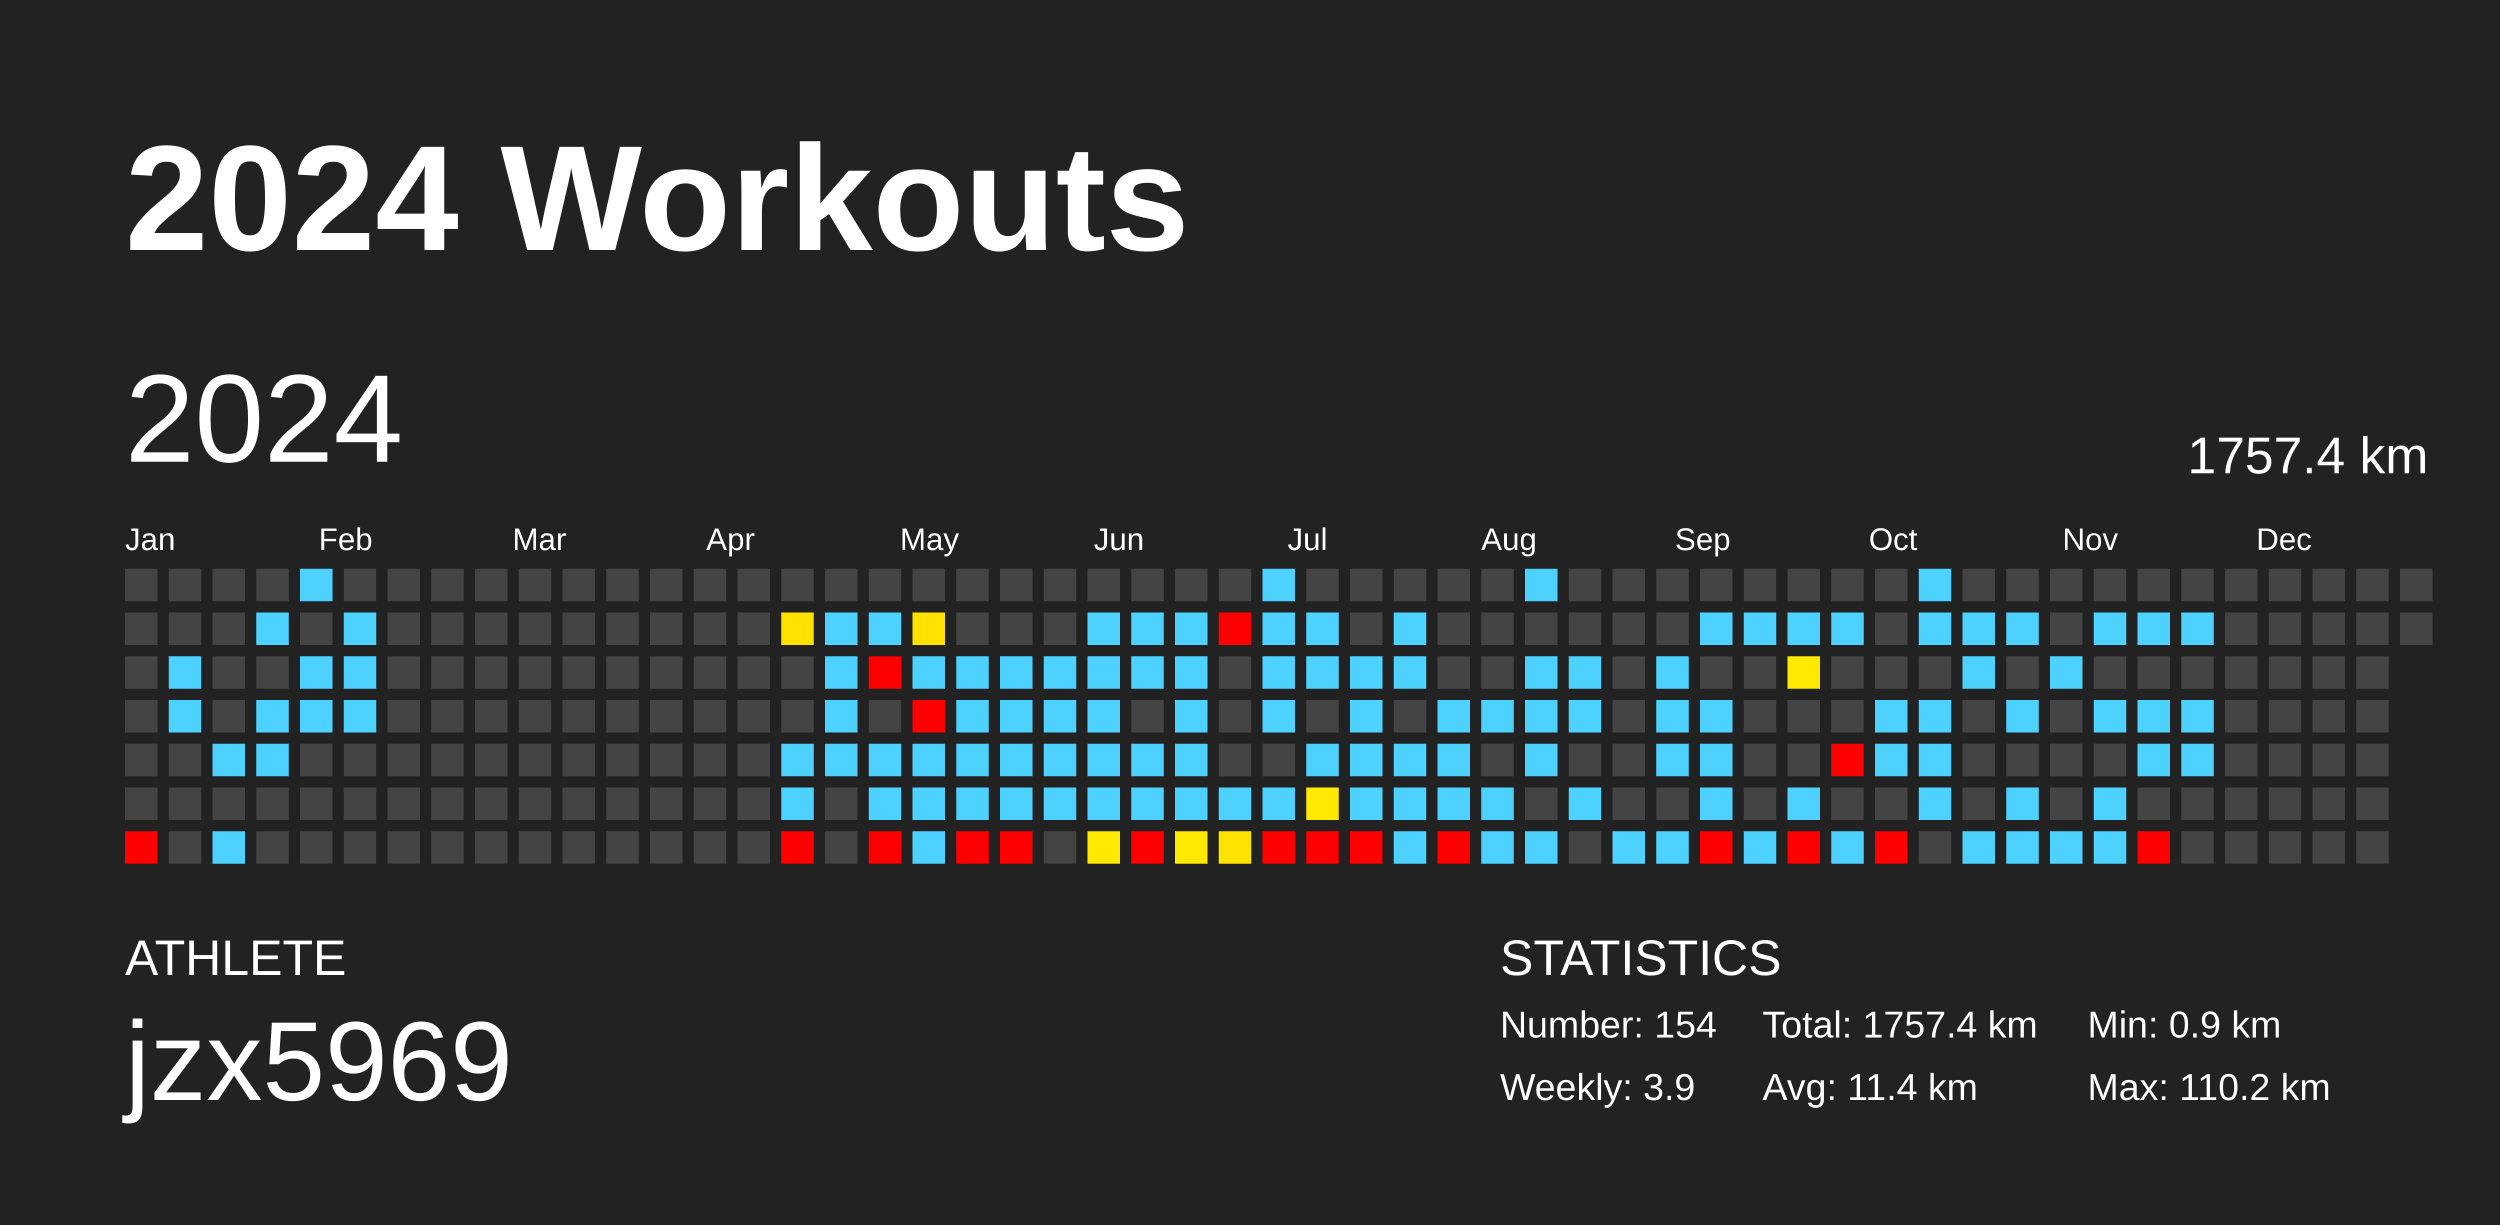
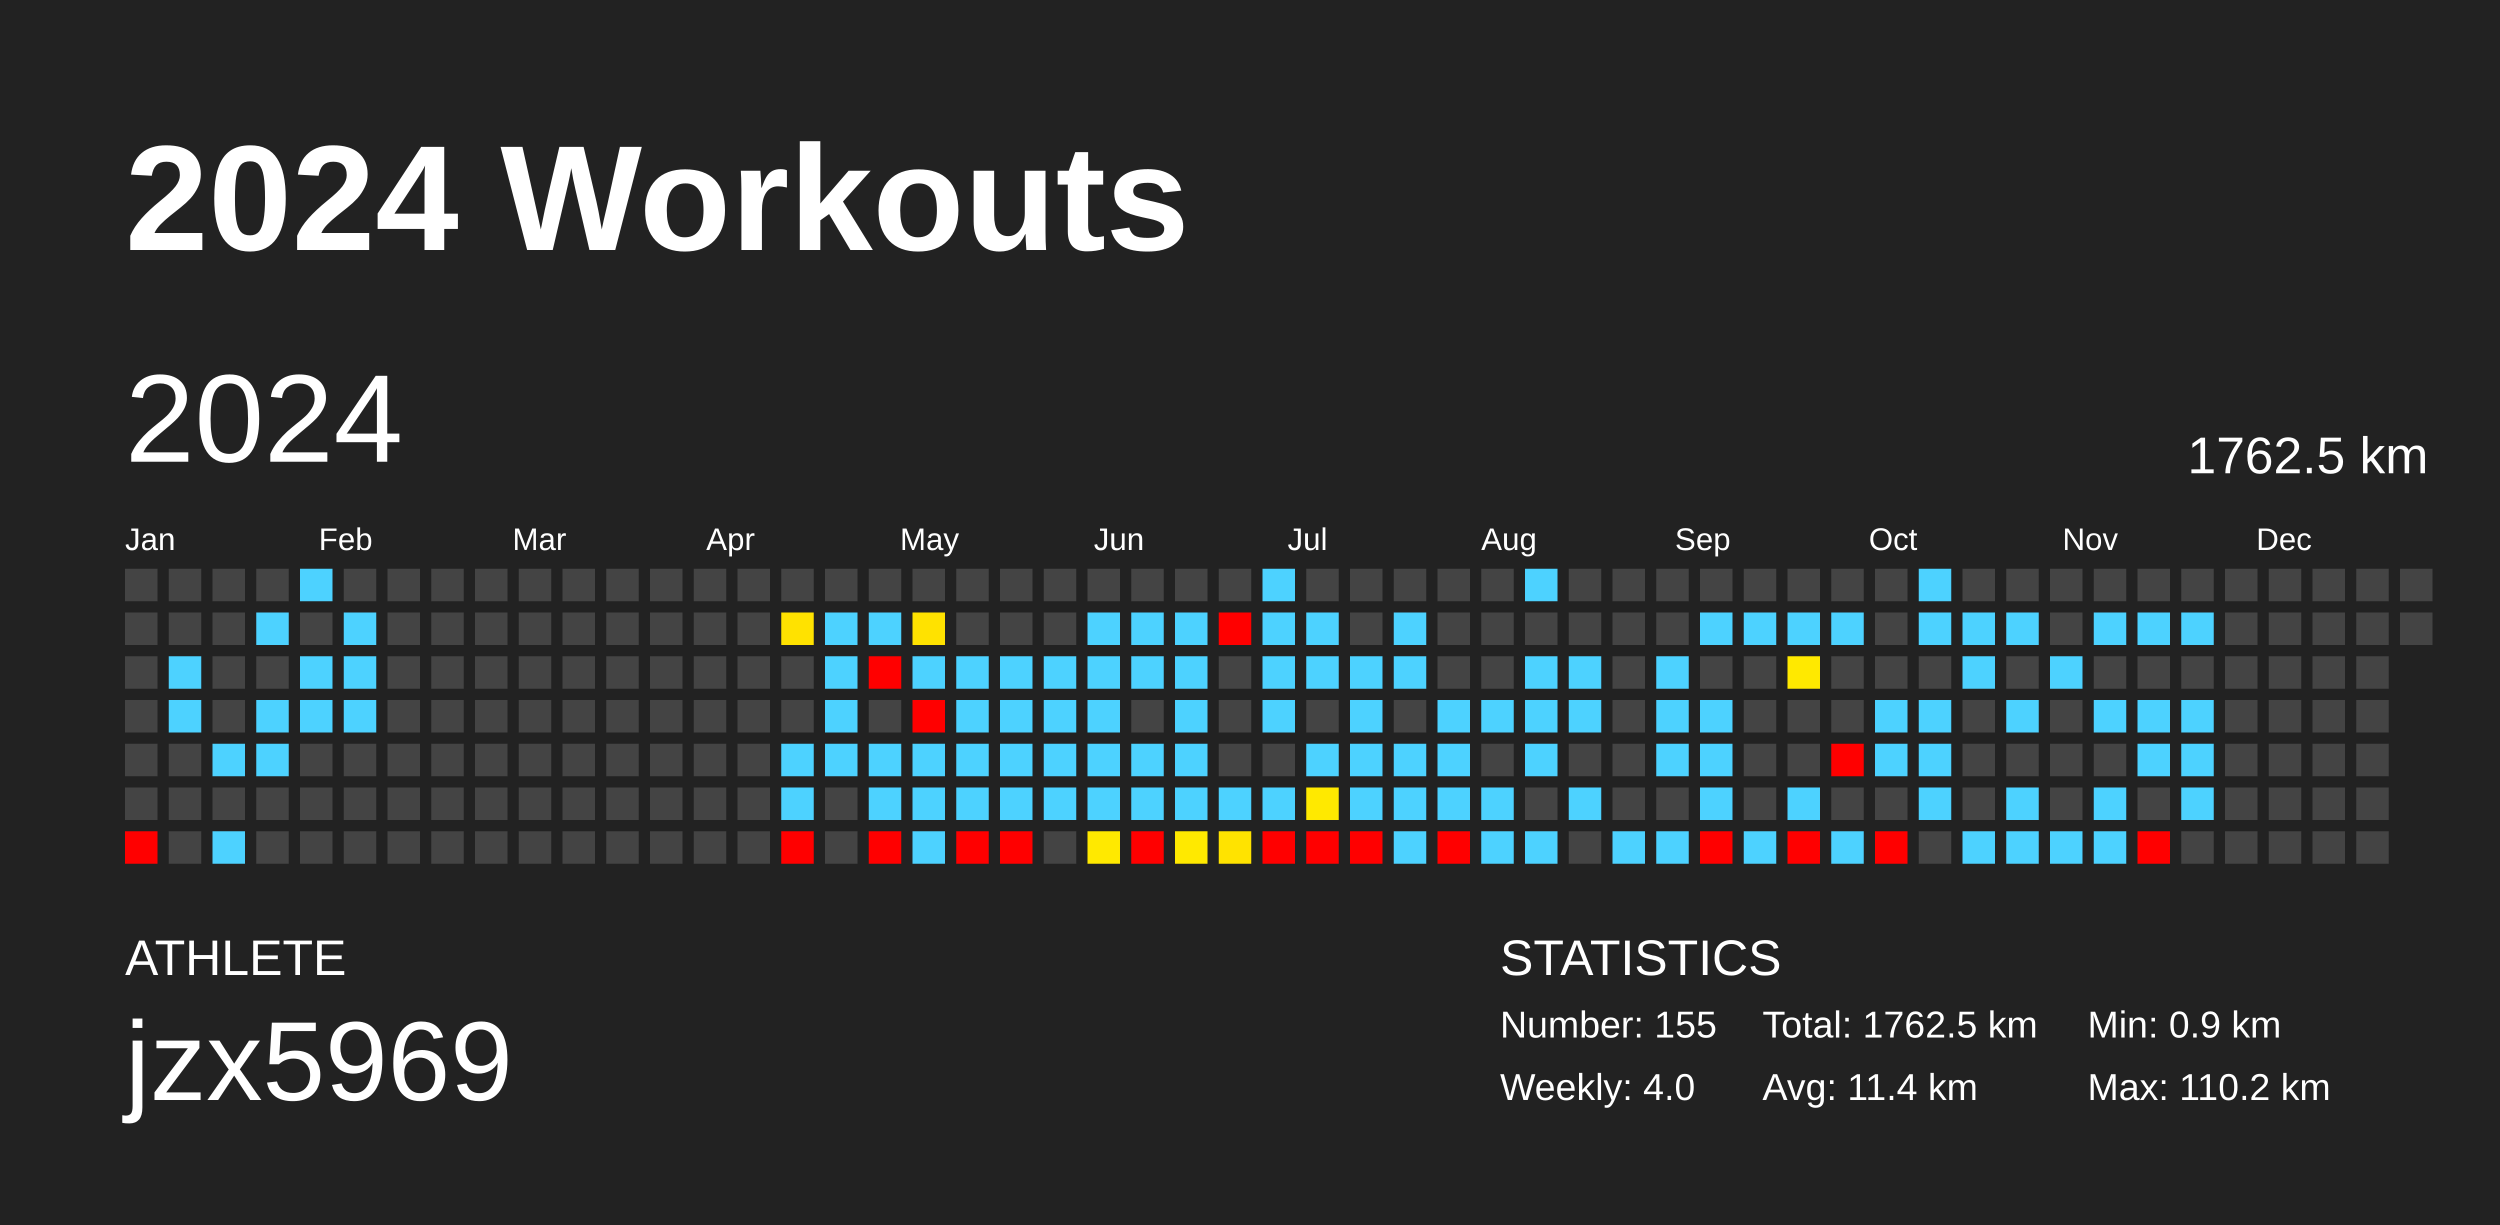
<svg xmlns="http://www.w3.org/2000/svg" baseProfile="full" height="98mm" version="1.1" viewBox="0,0,200,98" width="200mm">
  <defs />
  <rect fill="#222222" height="98" width="200" x="0" y="0" />
  <text fill="#FFFFFF" style="font-size:12px; font-family:Arial; font-weight:bold;" x="10" y="20">2024 Workouts</text>
  <text fill="#FFFFFF" style="font-size:4px; font-family:Arial" x="10" y="78">ATHLETE</text>
  <text fill="#FFFFFF" style="font-size:9px; font-family:Arial" x="10" y="88">jzx5969</text>
  <text fill="#FFFFFF" style="font-size:4px; font-family:Arial" x="120" y="78">STATISTICS</text>
-   <text fill="#FFFFFF" style="font-size:3px; font-family:Arial" x="120" y="83">Number: 154</text>
-   <text fill="#FFFFFF" style="font-size:3px; font-family:Arial" x="120" y="88">Weekly: 3.9</text>
-   <text fill="#FFFFFF" style="font-size:3px; font-family:Arial" x="141" y="83">Total: 1757.4 km</text>
+   <text fill="#FFFFFF" style="font-size:3px; font-family:Arial" x="120" y="83">Number: 155</text>
+   <text fill="#FFFFFF" style="font-size:3px; font-family:Arial" x="120" y="88">Weekly: 4.0</text>
+   <text fill="#FFFFFF" style="font-size:3px; font-family:Arial" x="141" y="83">Total: 1762.5 km</text>
  <text fill="#FFFFFF" style="font-size:3px; font-family:Arial" x="141" y="88">Avg: 11.4 km</text>
  <text fill="#FFFFFF" style="font-size:3px; font-family:Arial" x="167" y="83">Min: 0.9 km</text>
  <text fill="#FFFFFF" style="font-size:3px; font-family:Arial" x="167" y="88">Max: 110.2 km</text>
  <text dominant-baseline="hanging" fill="#FFFFFF" style="font-size:10.0px; font-family:Arial;" x="10" y="30">2024</text>
-   <text dominant-baseline="hanging" fill="#FFFFFF" style="font-size:4.125px; font-family:Arial;" x="175" y="35">1757.4 km</text>
+   <text dominant-baseline="hanging" fill="#FFFFFF" style="font-size:4.125px; font-family:Arial;" x="175" y="35">1762.5 km</text>
  <text fill="#FFFFFF" style="font-size:2.5px; font-family:Arial" x="10.0" y="44">Jan</text>
  <text fill="#FFFFFF" style="font-size:2.5px; font-family:Arial" x="25.5" y="44">Feb</text>
  <text fill="#FFFFFF" style="font-size:2.5px; font-family:Arial" x="41.0" y="44">Mar</text>
  <text fill="#FFFFFF" style="font-size:2.5px; font-family:Arial" x="56.5" y="44">Apr</text>
  <text fill="#FFFFFF" style="font-size:2.5px; font-family:Arial" x="72.0" y="44">May</text>
  <text fill="#FFFFFF" style="font-size:2.5px; font-family:Arial" x="87.5" y="44">Jun</text>
  <text fill="#FFFFFF" style="font-size:2.5px; font-family:Arial" x="103.0" y="44">Jul</text>
  <text fill="#FFFFFF" style="font-size:2.5px; font-family:Arial" x="118.5" y="44">Aug</text>
  <text fill="#FFFFFF" style="font-size:2.5px; font-family:Arial" x="134.0" y="44">Sep</text>
  <text fill="#FFFFFF" style="font-size:2.5px; font-family:Arial" x="149.5" y="44">Oct</text>
  <text fill="#FFFFFF" style="font-size:2.5px; font-family:Arial" x="165.0" y="44">Nov</text>
  <text fill="#FFFFFF" style="font-size:2.5px; font-family:Arial" x="180.5" y="44">Dec</text>
  <rect fill="#444444" height="2.6" width="2.6" x="10.0" y="45.5" />
  <rect fill="#444444" height="2.6" width="2.6" x="10.0" y="49.0" />
  <rect fill="#444444" height="2.6" width="2.6" x="10.0" y="52.5" />
  <rect fill="#444444" height="2.6" width="2.6" x="10.0" y="56.0" />
  <rect fill="#444444" height="2.6" width="2.6" x="10.0" y="59.5" />
  <rect fill="#444444" height="2.6" width="2.6" x="10.0" y="63.0" />
  <rect fill="red" height="2.6" width="2.6" x="10.0" y="66.5" />
  <rect fill="#444444" height="2.6" width="2.6" x="13.5" y="45.5" />
  <rect fill="#444444" height="2.6" width="2.6" x="13.5" y="49.0" />
  <rect fill="#4dd2ff" height="2.6" width="2.6" x="13.5" y="52.5" />
  <rect fill="#4dd2ff" height="2.6" width="2.6" x="13.5" y="56.0" />
  <rect fill="#444444" height="2.6" width="2.6" x="13.5" y="59.5" />
  <rect fill="#444444" height="2.6" width="2.6" x="13.5" y="63.0" />
  <rect fill="#444444" height="2.6" width="2.6" x="13.5" y="66.5" />
  <rect fill="#444444" height="2.6" width="2.6" x="17.0" y="45.5" />
  <rect fill="#444444" height="2.6" width="2.6" x="17.0" y="49.0" />
  <rect fill="#444444" height="2.6" width="2.6" x="17.0" y="52.5" />
  <rect fill="#444444" height="2.6" width="2.6" x="17.0" y="56.0" />
  <rect fill="#4dd2ff" height="2.6" width="2.6" x="17.0" y="59.5" />
  <rect fill="#444444" height="2.6" width="2.6" x="17.0" y="63.0" />
  <rect fill="#4dd2ff" height="2.6" width="2.6" x="17.0" y="66.5" />
  <rect fill="#444444" height="2.6" width="2.6" x="20.5" y="45.5" />
  <rect fill="#4dd2ff" height="2.6" width="2.6" x="20.5" y="49.0" />
  <rect fill="#444444" height="2.6" width="2.6" x="20.5" y="52.5" />
  <rect fill="#4dd2ff" height="2.6" width="2.6" x="20.5" y="56.0" />
  <rect fill="#4dd2ff" height="2.6" width="2.6" x="20.5" y="59.5" />
  <rect fill="#444444" height="2.6" width="2.6" x="20.5" y="63.0" />
  <rect fill="#444444" height="2.6" width="2.6" x="20.5" y="66.5" />
  <rect fill="#4dd2ff" height="2.6" width="2.6" x="24.0" y="45.5" />
  <rect fill="#444444" height="2.6" width="2.6" x="24.0" y="49.0" />
  <rect fill="#4dd2ff" height="2.6" width="2.6" x="24.0" y="52.5" />
  <rect fill="#4dd2ff" height="2.6" width="2.6" x="24.0" y="56.0" />
  <rect fill="#444444" height="2.6" width="2.6" x="24.0" y="59.5" />
  <rect fill="#444444" height="2.6" width="2.6" x="24.0" y="63.0" />
  <rect fill="#444444" height="2.6" width="2.6" x="24.0" y="66.5" />
  <rect fill="#444444" height="2.6" width="2.6" x="27.5" y="45.5" />
  <rect fill="#4dd2ff" height="2.6" width="2.6" x="27.5" y="49.0" />
  <rect fill="#4dd2ff" height="2.6" width="2.6" x="27.5" y="52.5" />
  <rect fill="#4dd2ff" height="2.6" width="2.6" x="27.5" y="56.0" />
  <rect fill="#444444" height="2.6" width="2.6" x="27.5" y="59.5" />
  <rect fill="#444444" height="2.6" width="2.6" x="27.5" y="63.0" />
  <rect fill="#444444" height="2.6" width="2.6" x="27.5" y="66.5" />
  <rect fill="#444444" height="2.6" width="2.6" x="31.0" y="45.5" />
  <rect fill="#444444" height="2.6" width="2.6" x="31.0" y="49.0" />
  <rect fill="#444444" height="2.6" width="2.6" x="31.0" y="52.5" />
  <rect fill="#444444" height="2.6" width="2.6" x="31.0" y="56.0" />
  <rect fill="#444444" height="2.6" width="2.6" x="31.0" y="59.5" />
  <rect fill="#444444" height="2.6" width="2.6" x="31.0" y="63.0" />
  <rect fill="#444444" height="2.6" width="2.6" x="31.0" y="66.5" />
  <rect fill="#444444" height="2.6" width="2.6" x="34.5" y="45.5" />
  <rect fill="#444444" height="2.6" width="2.6" x="34.5" y="49.0" />
  <rect fill="#444444" height="2.6" width="2.6" x="34.5" y="52.5" />
  <rect fill="#444444" height="2.6" width="2.6" x="34.5" y="56.0" />
  <rect fill="#444444" height="2.6" width="2.6" x="34.5" y="59.5" />
  <rect fill="#444444" height="2.6" width="2.6" x="34.5" y="63.0" />
  <rect fill="#444444" height="2.6" width="2.6" x="34.5" y="66.5" />
  <rect fill="#444444" height="2.6" width="2.6" x="38.0" y="45.5" />
  <rect fill="#444444" height="2.6" width="2.6" x="38.0" y="49.0" />
  <rect fill="#444444" height="2.6" width="2.6" x="38.0" y="52.5" />
  <rect fill="#444444" height="2.6" width="2.6" x="38.0" y="56.0" />
  <rect fill="#444444" height="2.6" width="2.6" x="38.0" y="59.5" />
  <rect fill="#444444" height="2.6" width="2.6" x="38.0" y="63.0" />
  <rect fill="#444444" height="2.6" width="2.6" x="38.0" y="66.5" />
  <rect fill="#444444" height="2.6" width="2.6" x="41.5" y="45.5" />
  <rect fill="#444444" height="2.6" width="2.6" x="41.5" y="49.0" />
  <rect fill="#444444" height="2.6" width="2.6" x="41.5" y="52.5" />
  <rect fill="#444444" height="2.6" width="2.6" x="41.5" y="56.0" />
  <rect fill="#444444" height="2.6" width="2.6" x="41.5" y="59.5" />
  <rect fill="#444444" height="2.6" width="2.6" x="41.5" y="63.0" />
  <rect fill="#444444" height="2.6" width="2.6" x="41.5" y="66.5" />
  <rect fill="#444444" height="2.6" width="2.6" x="45.0" y="45.5" />
  <rect fill="#444444" height="2.6" width="2.6" x="45.0" y="49.0" />
  <rect fill="#444444" height="2.6" width="2.6" x="45.0" y="52.5" />
  <rect fill="#444444" height="2.6" width="2.6" x="45.0" y="56.0" />
  <rect fill="#444444" height="2.6" width="2.6" x="45.0" y="59.5" />
  <rect fill="#444444" height="2.6" width="2.6" x="45.0" y="63.0" />
  <rect fill="#444444" height="2.6" width="2.6" x="45.0" y="66.5" />
  <rect fill="#444444" height="2.6" width="2.6" x="48.5" y="45.5" />
  <rect fill="#444444" height="2.6" width="2.6" x="48.5" y="49.0" />
  <rect fill="#444444" height="2.6" width="2.6" x="48.5" y="52.5" />
  <rect fill="#444444" height="2.6" width="2.6" x="48.5" y="56.0" />
  <rect fill="#444444" height="2.6" width="2.6" x="48.5" y="59.5" />
  <rect fill="#444444" height="2.6" width="2.6" x="48.5" y="63.0" />
  <rect fill="#444444" height="2.6" width="2.6" x="48.5" y="66.5" />
  <rect fill="#444444" height="2.6" width="2.6" x="52.0" y="45.5" />
  <rect fill="#444444" height="2.6" width="2.6" x="52.0" y="49.0" />
  <rect fill="#444444" height="2.6" width="2.6" x="52.0" y="52.5" />
  <rect fill="#444444" height="2.6" width="2.6" x="52.0" y="56.0" />
  <rect fill="#444444" height="2.6" width="2.6" x="52.0" y="59.5" />
  <rect fill="#444444" height="2.6" width="2.6" x="52.0" y="63.0" />
  <rect fill="#444444" height="2.6" width="2.6" x="52.0" y="66.5" />
  <rect fill="#444444" height="2.6" width="2.6" x="55.5" y="45.5" />
  <rect fill="#444444" height="2.6" width="2.6" x="55.5" y="49.0" />
  <rect fill="#444444" height="2.6" width="2.6" x="55.5" y="52.5" />
  <rect fill="#444444" height="2.6" width="2.6" x="55.5" y="56.0" />
  <rect fill="#444444" height="2.6" width="2.6" x="55.5" y="59.5" />
  <rect fill="#444444" height="2.6" width="2.6" x="55.5" y="63.0" />
  <rect fill="#444444" height="2.6" width="2.6" x="55.5" y="66.5" />
  <rect fill="#444444" height="2.6" width="2.6" x="59.0" y="45.5" />
  <rect fill="#444444" height="2.6" width="2.6" x="59.0" y="49.0" />
  <rect fill="#444444" height="2.6" width="2.6" x="59.0" y="52.5" />
  <rect fill="#444444" height="2.6" width="2.6" x="59.0" y="56.0" />
  <rect fill="#444444" height="2.6" width="2.6" x="59.0" y="59.5" />
  <rect fill="#444444" height="2.6" width="2.6" x="59.0" y="63.0" />
  <rect fill="#444444" height="2.6" width="2.6" x="59.0" y="66.5" />
  <rect fill="#444444" height="2.6" width="2.6" x="62.5" y="45.5" />
  <rect fill="#ffe200" height="2.6" width="2.6" x="62.5" y="49.0" />
  <rect fill="#444444" height="2.6" width="2.6" x="62.5" y="52.5" />
  <rect fill="#444444" height="2.6" width="2.6" x="62.5" y="56.0" />
  <rect fill="#4dd2ff" height="2.6" width="2.6" x="62.5" y="59.5" />
  <rect fill="#4dd2ff" height="2.6" width="2.6" x="62.5" y="63.0" />
  <rect fill="red" height="2.6" width="2.6" x="62.5" y="66.5" />
  <rect fill="#444444" height="2.6" width="2.6" x="66.0" y="45.5" />
  <rect fill="#4dd2ff" height="2.6" width="2.6" x="66.0" y="49.0" />
  <rect fill="#4dd2ff" height="2.6" width="2.6" x="66.0" y="52.5" />
  <rect fill="#4dd2ff" height="2.6" width="2.6" x="66.0" y="56.0" />
  <rect fill="#4dd2ff" height="2.6" width="2.6" x="66.0" y="59.5" />
  <rect fill="#444444" height="2.6" width="2.6" x="66.0" y="63.0" />
  <rect fill="#444444" height="2.6" width="2.6" x="66.0" y="66.5" />
  <rect fill="#444444" height="2.6" width="2.6" x="69.5" y="45.5" />
  <rect fill="#4dd2ff" height="2.6" width="2.6" x="69.5" y="49.0" />
  <rect fill="red" height="2.6" width="2.6" x="69.5" y="52.5" />
  <rect fill="#444444" height="2.6" width="2.6" x="69.5" y="56.0" />
  <rect fill="#4dd2ff" height="2.6" width="2.6" x="69.5" y="59.5" />
  <rect fill="#4dd2ff" height="2.6" width="2.6" x="69.5" y="63.0" />
  <rect fill="red" height="2.6" width="2.6" x="69.5" y="66.5" />
  <rect fill="#444444" height="2.6" width="2.6" x="73.0" y="45.5" />
  <rect fill="#ffe200" height="2.6" width="2.6" x="73.0" y="49.0" />
  <rect fill="#4dd2ff" height="2.6" width="2.6" x="73.0" y="52.5" />
  <rect fill="red" height="2.6" width="2.6" x="73.0" y="56.0" />
  <rect fill="#4dd2ff" height="2.6" width="2.6" x="73.0" y="59.5" />
  <rect fill="#4dd2ff" height="2.6" width="2.6" x="73.0" y="63.0" />
  <rect fill="#4dd2ff" height="2.6" width="2.6" x="73.0" y="66.5" />
  <rect fill="#444444" height="2.6" width="2.6" x="76.5" y="45.5" />
  <rect fill="#444444" height="2.6" width="2.6" x="76.5" y="49.0" />
  <rect fill="#4dd2ff" height="2.6" width="2.6" x="76.5" y="52.5" />
  <rect fill="#4dd2ff" height="2.6" width="2.6" x="76.5" y="56.0" />
  <rect fill="#4dd2ff" height="2.6" width="2.6" x="76.5" y="59.5" />
  <rect fill="#4dd2ff" height="2.6" width="2.6" x="76.5" y="63.0" />
  <rect fill="red" height="2.6" width="2.6" x="76.5" y="66.5" />
  <rect fill="#444444" height="2.6" width="2.6" x="80.0" y="45.5" />
  <rect fill="#444444" height="2.6" width="2.6" x="80.0" y="49.0" />
  <rect fill="#4dd2ff" height="2.6" width="2.6" x="80.0" y="52.5" />
  <rect fill="#4dd2ff" height="2.6" width="2.6" x="80.0" y="56.0" />
  <rect fill="#4dd2ff" height="2.6" width="2.6" x="80.0" y="59.5" />
  <rect fill="#4dd2ff" height="2.6" width="2.6" x="80.0" y="63.0" />
  <rect fill="red" height="2.6" width="2.6" x="80.0" y="66.5" />
  <rect fill="#444444" height="2.6" width="2.6" x="83.5" y="45.5" />
  <rect fill="#444444" height="2.6" width="2.6" x="83.5" y="49.0" />
  <rect fill="#4dd2ff" height="2.6" width="2.6" x="83.5" y="52.5" />
  <rect fill="#4dd2ff" height="2.6" width="2.6" x="83.5" y="56.0" />
  <rect fill="#4dd2ff" height="2.6" width="2.6" x="83.5" y="59.5" />
  <rect fill="#4dd2ff" height="2.6" width="2.6" x="83.5" y="63.0" />
  <rect fill="#444444" height="2.6" width="2.6" x="83.5" y="66.5" />
  <rect fill="#444444" height="2.6" width="2.6" x="87.0" y="45.5" />
  <rect fill="#4dd2ff" height="2.6" width="2.6" x="87.0" y="49.0" />
  <rect fill="#4dd2ff" height="2.6" width="2.6" x="87.0" y="52.5" />
  <rect fill="#4dd2ff" height="2.6" width="2.6" x="87.0" y="56.0" />
  <rect fill="#4dd2ff" height="2.6" width="2.6" x="87.0" y="59.5" />
  <rect fill="#4dd2ff" height="2.6" width="2.6" x="87.0" y="63.0" />
  <rect fill="#ffe900" height="2.6" width="2.6" x="87.0" y="66.5" />
  <rect fill="#444444" height="2.6" width="2.6" x="90.5" y="45.5" />
  <rect fill="#4dd2ff" height="2.6" width="2.6" x="90.5" y="49.0" />
  <rect fill="#4dd2ff" height="2.6" width="2.6" x="90.5" y="52.5" />
  <rect fill="#444444" height="2.6" width="2.6" x="90.5" y="56.0" />
  <rect fill="#4dd2ff" height="2.6" width="2.6" x="90.5" y="59.5" />
  <rect fill="#4dd2ff" height="2.6" width="2.6" x="90.5" y="63.0" />
  <rect fill="red" height="2.6" width="2.6" x="90.5" y="66.5" />
  <rect fill="#444444" height="2.6" width="2.6" x="94.0" y="45.5" />
  <rect fill="#4dd2ff" height="2.6" width="2.6" x="94.0" y="49.0" />
  <rect fill="#4dd2ff" height="2.6" width="2.6" x="94.0" y="52.5" />
  <rect fill="#4dd2ff" height="2.6" width="2.6" x="94.0" y="56.0" />
  <rect fill="#4dd2ff" height="2.6" width="2.6" x="94.0" y="59.5" />
  <rect fill="#4dd2ff" height="2.6" width="2.6" x="94.0" y="63.0" />
  <rect fill="#ffe900" height="2.6" width="2.6" x="94.0" y="66.5" />
  <rect fill="#444444" height="2.6" width="2.6" x="97.5" y="45.5" />
  <rect fill="red" height="2.6" width="2.6" x="97.5" y="49.0" />
  <rect fill="#444444" height="2.6" width="2.6" x="97.5" y="52.5" />
  <rect fill="#444444" height="2.6" width="2.6" x="97.5" y="56.0" />
  <rect fill="#444444" height="2.6" width="2.6" x="97.5" y="59.5" />
  <rect fill="#4dd2ff" height="2.6" width="2.6" x="97.5" y="63.0" />
  <rect fill="#ffe300" height="2.6" width="2.6" x="97.5" y="66.5" />
  <rect fill="#4dd2ff" height="2.6" width="2.6" x="101.0" y="45.5" />
  <rect fill="#4dd2ff" height="2.6" width="2.6" x="101.0" y="49.0" />
  <rect fill="#4dd2ff" height="2.6" width="2.6" x="101.0" y="52.5" />
  <rect fill="#4dd2ff" height="2.6" width="2.6" x="101.0" y="56.0" />
  <rect fill="#444444" height="2.6" width="2.6" x="101.0" y="59.5" />
  <rect fill="#4dd2ff" height="2.6" width="2.6" x="101.0" y="63.0" />
  <rect fill="red" height="2.6" width="2.6" x="101.0" y="66.5" />
  <rect fill="#444444" height="2.6" width="2.6" x="104.5" y="45.5" />
  <rect fill="#4dd2ff" height="2.6" width="2.6" x="104.5" y="49.0" />
  <rect fill="#4dd2ff" height="2.6" width="2.6" x="104.5" y="52.5" />
  <rect fill="#444444" height="2.6" width="2.6" x="104.5" y="56.0" />
  <rect fill="#4dd2ff" height="2.6" width="2.6" x="104.5" y="59.5" />
  <rect fill="#ffe900" height="2.6" width="2.6" x="104.5" y="63.0" />
  <rect fill="red" height="2.6" width="2.6" x="104.5" y="66.5" />
  <rect fill="#444444" height="2.6" width="2.6" x="108.0" y="45.5" />
  <rect fill="#444444" height="2.6" width="2.6" x="108.0" y="49.0" />
  <rect fill="#4dd2ff" height="2.6" width="2.6" x="108.0" y="52.5" />
  <rect fill="#4dd2ff" height="2.6" width="2.6" x="108.0" y="56.0" />
  <rect fill="#4dd2ff" height="2.6" width="2.6" x="108.0" y="59.5" />
  <rect fill="#4dd2ff" height="2.6" width="2.6" x="108.0" y="63.0" />
  <rect fill="red" height="2.6" width="2.6" x="108.0" y="66.5" />
  <rect fill="#444444" height="2.6" width="2.6" x="111.5" y="45.5" />
  <rect fill="#4dd2ff" height="2.6" width="2.6" x="111.5" y="49.0" />
  <rect fill="#4dd2ff" height="2.6" width="2.6" x="111.5" y="52.5" />
  <rect fill="#444444" height="2.6" width="2.6" x="111.5" y="56.0" />
  <rect fill="#4dd2ff" height="2.6" width="2.6" x="111.5" y="59.5" />
  <rect fill="#4dd2ff" height="2.6" width="2.6" x="111.5" y="63.0" />
  <rect fill="#4dd2ff" height="2.6" width="2.6" x="111.5" y="66.5" />
  <rect fill="#444444" height="2.6" width="2.6" x="115.0" y="45.5" />
  <rect fill="#444444" height="2.6" width="2.6" x="115.0" y="49.0" />
  <rect fill="#444444" height="2.6" width="2.6" x="115.0" y="52.5" />
  <rect fill="#4dd2ff" height="2.6" width="2.6" x="115.0" y="56.0" />
  <rect fill="#4dd2ff" height="2.6" width="2.6" x="115.0" y="59.5" />
  <rect fill="#4dd2ff" height="2.6" width="2.6" x="115.0" y="63.0" />
  <rect fill="red" height="2.6" width="2.6" x="115.0" y="66.5" />
  <rect fill="#444444" height="2.6" width="2.6" x="118.5" y="45.5" />
  <rect fill="#444444" height="2.6" width="2.6" x="118.5" y="49.0" />
  <rect fill="#444444" height="2.6" width="2.6" x="118.5" y="52.5" />
  <rect fill="#4dd2ff" height="2.6" width="2.6" x="118.5" y="56.0" />
  <rect fill="#444444" height="2.6" width="2.6" x="118.5" y="59.5" />
  <rect fill="#4dd2ff" height="2.6" width="2.6" x="118.5" y="63.0" />
  <rect fill="#4dd2ff" height="2.6" width="2.6" x="118.5" y="66.5" />
  <rect fill="#4dd2ff" height="2.6" width="2.6" x="122.0" y="45.5" />
  <rect fill="#444444" height="2.6" width="2.6" x="122.0" y="49.0" />
  <rect fill="#4dd2ff" height="2.6" width="2.6" x="122.0" y="52.5" />
  <rect fill="#4dd2ff" height="2.6" width="2.6" x="122.0" y="56.0" />
  <rect fill="#4dd2ff" height="2.6" width="2.6" x="122.0" y="59.5" />
  <rect fill="#444444" height="2.6" width="2.6" x="122.0" y="63.0" />
  <rect fill="#4dd2ff" height="2.6" width="2.6" x="122.0" y="66.5" />
  <rect fill="#444444" height="2.6" width="2.6" x="125.5" y="45.5" />
  <rect fill="#444444" height="2.6" width="2.6" x="125.5" y="49.0" />
  <rect fill="#4dd2ff" height="2.6" width="2.6" x="125.5" y="52.5" />
  <rect fill="#4dd2ff" height="2.6" width="2.6" x="125.5" y="56.0" />
  <rect fill="#444444" height="2.6" width="2.6" x="125.5" y="59.5" />
  <rect fill="#4dd2ff" height="2.6" width="2.6" x="125.5" y="63.0" />
  <rect fill="#444444" height="2.6" width="2.6" x="125.5" y="66.5" />
  <rect fill="#444444" height="2.6" width="2.6" x="129.0" y="45.5" />
  <rect fill="#444444" height="2.6" width="2.6" x="129.0" y="49.0" />
  <rect fill="#444444" height="2.6" width="2.6" x="129.0" y="52.5" />
  <rect fill="#444444" height="2.6" width="2.6" x="129.0" y="56.0" />
  <rect fill="#444444" height="2.6" width="2.6" x="129.0" y="59.5" />
  <rect fill="#444444" height="2.6" width="2.6" x="129.0" y="63.0" />
  <rect fill="#4dd2ff" height="2.6" width="2.6" x="129.0" y="66.5" />
  <rect fill="#444444" height="2.6" width="2.6" x="132.5" y="45.5" />
  <rect fill="#444444" height="2.6" width="2.6" x="132.5" y="49.0" />
  <rect fill="#4dd2ff" height="2.6" width="2.6" x="132.5" y="52.5" />
  <rect fill="#4dd2ff" height="2.6" width="2.6" x="132.5" y="56.0" />
  <rect fill="#4dd2ff" height="2.6" width="2.6" x="132.5" y="59.5" />
  <rect fill="#444444" height="2.6" width="2.6" x="132.5" y="63.0" />
  <rect fill="#4dd2ff" height="2.6" width="2.6" x="132.5" y="66.5" />
  <rect fill="#444444" height="2.6" width="2.6" x="136.0" y="45.5" />
  <rect fill="#4dd2ff" height="2.6" width="2.6" x="136.0" y="49.0" />
  <rect fill="#444444" height="2.6" width="2.6" x="136.0" y="52.5" />
  <rect fill="#4dd2ff" height="2.6" width="2.6" x="136.0" y="56.0" />
  <rect fill="#4dd2ff" height="2.6" width="2.6" x="136.0" y="59.5" />
  <rect fill="#4dd2ff" height="2.6" width="2.6" x="136.0" y="63.0" />
  <rect fill="red" height="2.6" width="2.6" x="136.0" y="66.5" />
  <rect fill="#444444" height="2.6" width="2.6" x="139.5" y="45.5" />
  <rect fill="#4dd2ff" height="2.6" width="2.6" x="139.5" y="49.0" />
  <rect fill="#444444" height="2.6" width="2.6" x="139.5" y="52.5" />
  <rect fill="#444444" height="2.6" width="2.6" x="139.5" y="56.0" />
  <rect fill="#444444" height="2.6" width="2.6" x="139.5" y="59.5" />
  <rect fill="#444444" height="2.6" width="2.6" x="139.5" y="63.0" />
  <rect fill="#4dd2ff" height="2.6" width="2.6" x="139.5" y="66.5" />
  <rect fill="#444444" height="2.6" width="2.6" x="143.0" y="45.5" />
  <rect fill="#4dd2ff" height="2.6" width="2.6" x="143.0" y="49.0" />
  <rect fill="#ffe900" height="2.6" width="2.6" x="143.0" y="52.5" />
  <rect fill="#444444" height="2.6" width="2.6" x="143.0" y="56.0" />
  <rect fill="#444444" height="2.6" width="2.6" x="143.0" y="59.5" />
  <rect fill="#4dd2ff" height="2.6" width="2.6" x="143.0" y="63.0" />
  <rect fill="red" height="2.6" width="2.6" x="143.0" y="66.5" />
  <rect fill="#444444" height="2.6" width="2.6" x="146.5" y="45.5" />
  <rect fill="#4dd2ff" height="2.6" width="2.6" x="146.5" y="49.0" />
  <rect fill="#444444" height="2.6" width="2.6" x="146.5" y="52.5" />
  <rect fill="#444444" height="2.6" width="2.6" x="146.5" y="56.0" />
  <rect fill="red" height="2.6" width="2.6" x="146.5" y="59.5" />
  <rect fill="#444444" height="2.6" width="2.6" x="146.5" y="63.0" />
  <rect fill="#4dd2ff" height="2.6" width="2.6" x="146.5" y="66.5" />
  <rect fill="#444444" height="2.6" width="2.6" x="150.0" y="45.5" />
  <rect fill="#444444" height="2.6" width="2.6" x="150.0" y="49.0" />
  <rect fill="#444444" height="2.6" width="2.6" x="150.0" y="52.5" />
  <rect fill="#4dd2ff" height="2.6" width="2.6" x="150.0" y="56.0" />
  <rect fill="#4dd2ff" height="2.6" width="2.6" x="150.0" y="59.5" />
  <rect fill="#444444" height="2.6" width="2.6" x="150.0" y="63.0" />
  <rect fill="red" height="2.6" width="2.6" x="150.0" y="66.5" />
  <rect fill="#4dd2ff" height="2.6" width="2.6" x="153.5" y="45.5" />
  <rect fill="#4dd2ff" height="2.6" width="2.6" x="153.5" y="49.0" />
  <rect fill="#444444" height="2.6" width="2.6" x="153.5" y="52.5" />
  <rect fill="#4dd2ff" height="2.6" width="2.6" x="153.5" y="56.0" />
  <rect fill="#4dd2ff" height="2.6" width="2.6" x="153.5" y="59.5" />
  <rect fill="#4dd2ff" height="2.6" width="2.6" x="153.5" y="63.0" />
  <rect fill="#444444" height="2.6" width="2.6" x="153.5" y="66.5" />
  <rect fill="#444444" height="2.6" width="2.6" x="157.0" y="45.5" />
  <rect fill="#4dd2ff" height="2.6" width="2.6" x="157.0" y="49.0" />
  <rect fill="#4dd2ff" height="2.6" width="2.6" x="157.0" y="52.5" />
  <rect fill="#444444" height="2.6" width="2.6" x="157.0" y="56.0" />
  <rect fill="#444444" height="2.6" width="2.6" x="157.0" y="59.5" />
  <rect fill="#444444" height="2.6" width="2.6" x="157.0" y="63.0" />
  <rect fill="#4dd2ff" height="2.6" width="2.6" x="157.0" y="66.5" />
  <rect fill="#444444" height="2.6" width="2.6" x="160.5" y="45.5" />
  <rect fill="#4dd2ff" height="2.6" width="2.6" x="160.5" y="49.0" />
  <rect fill="#444444" height="2.6" width="2.6" x="160.5" y="52.5" />
  <rect fill="#4dd2ff" height="2.6" width="2.6" x="160.5" y="56.0" />
  <rect fill="#444444" height="2.6" width="2.6" x="160.5" y="59.5" />
  <rect fill="#4dd2ff" height="2.6" width="2.6" x="160.5" y="63.0" />
  <rect fill="#4dd2ff" height="2.6" width="2.6" x="160.5" y="66.5" />
  <rect fill="#444444" height="2.6" width="2.6" x="164.0" y="45.5" />
  <rect fill="#444444" height="2.6" width="2.6" x="164.0" y="49.0" />
  <rect fill="#4dd2ff" height="2.6" width="2.6" x="164.0" y="52.5" />
  <rect fill="#444444" height="2.6" width="2.6" x="164.0" y="56.0" />
  <rect fill="#444444" height="2.6" width="2.6" x="164.0" y="59.5" />
  <rect fill="#444444" height="2.6" width="2.6" x="164.0" y="63.0" />
  <rect fill="#4dd2ff" height="2.6" width="2.6" x="164.0" y="66.5" />
  <rect fill="#444444" height="2.6" width="2.6" x="167.5" y="45.5" />
  <rect fill="#4dd2ff" height="2.6" width="2.6" x="167.5" y="49.0" />
  <rect fill="#444444" height="2.6" width="2.6" x="167.5" y="52.5" />
  <rect fill="#4dd2ff" height="2.6" width="2.6" x="167.5" y="56.0" />
  <rect fill="#444444" height="2.6" width="2.6" x="167.5" y="59.5" />
  <rect fill="#4dd2ff" height="2.6" width="2.6" x="167.5" y="63.0" />
  <rect fill="#4dd2ff" height="2.6" width="2.6" x="167.5" y="66.5" />
  <rect fill="#444444" height="2.6" width="2.6" x="171.0" y="45.5" />
  <rect fill="#4dd2ff" height="2.6" width="2.6" x="171.0" y="49.0" />
  <rect fill="#444444" height="2.6" width="2.6" x="171.0" y="52.5" />
  <rect fill="#4dd2ff" height="2.6" width="2.6" x="171.0" y="56.0" />
  <rect fill="#4dd2ff" height="2.6" width="2.6" x="171.0" y="59.5" />
  <rect fill="#444444" height="2.6" width="2.6" x="171.0" y="63.0" />
  <rect fill="red" height="2.6" width="2.6" x="171.0" y="66.5" />
  <rect fill="#444444" height="2.6" width="2.6" x="174.5" y="45.5" />
  <rect fill="#4dd2ff" height="2.6" width="2.6" x="174.5" y="49.0" />
  <rect fill="#444444" height="2.6" width="2.6" x="174.5" y="52.5" />
  <rect fill="#4dd2ff" height="2.6" width="2.6" x="174.5" y="56.0" />
  <rect fill="#4dd2ff" height="2.6" width="2.6" x="174.5" y="59.5" />
-   <rect fill="#444444" height="2.6" width="2.6" x="174.5" y="63.0" />
+   <rect fill="#4dd2ff" height="2.6" width="2.6" x="174.5" y="63.0" />
  <rect fill="#444444" height="2.6" width="2.6" x="174.5" y="66.5" />
  <rect fill="#444444" height="2.6" width="2.6" x="178.0" y="45.5" />
  <rect fill="#444444" height="2.6" width="2.6" x="178.0" y="49.0" />
  <rect fill="#444444" height="2.6" width="2.6" x="178.0" y="52.5" />
  <rect fill="#444444" height="2.6" width="2.6" x="178.0" y="56.0" />
  <rect fill="#444444" height="2.6" width="2.6" x="178.0" y="59.5" />
  <rect fill="#444444" height="2.6" width="2.6" x="178.0" y="63.0" />
  <rect fill="#444444" height="2.6" width="2.6" x="178.0" y="66.5" />
  <rect fill="#444444" height="2.6" width="2.6" x="181.5" y="45.5" />
  <rect fill="#444444" height="2.6" width="2.6" x="181.5" y="49.0" />
  <rect fill="#444444" height="2.6" width="2.6" x="181.5" y="52.5" />
  <rect fill="#444444" height="2.6" width="2.6" x="181.5" y="56.0" />
  <rect fill="#444444" height="2.6" width="2.6" x="181.5" y="59.5" />
  <rect fill="#444444" height="2.6" width="2.6" x="181.5" y="63.0" />
  <rect fill="#444444" height="2.6" width="2.6" x="181.5" y="66.5" />
  <rect fill="#444444" height="2.6" width="2.6" x="185.0" y="45.5" />
  <rect fill="#444444" height="2.6" width="2.6" x="185.0" y="49.0" />
  <rect fill="#444444" height="2.6" width="2.6" x="185.0" y="52.5" />
  <rect fill="#444444" height="2.6" width="2.6" x="185.0" y="56.0" />
  <rect fill="#444444" height="2.6" width="2.6" x="185.0" y="59.5" />
  <rect fill="#444444" height="2.6" width="2.6" x="185.0" y="63.0" />
  <rect fill="#444444" height="2.6" width="2.6" x="185.0" y="66.5" />
  <rect fill="#444444" height="2.6" width="2.6" x="188.5" y="45.5" />
  <rect fill="#444444" height="2.6" width="2.6" x="188.5" y="49.0" />
  <rect fill="#444444" height="2.6" width="2.6" x="188.5" y="52.5" />
  <rect fill="#444444" height="2.6" width="2.6" x="188.5" y="56.0" />
  <rect fill="#444444" height="2.6" width="2.6" x="188.5" y="59.5" />
  <rect fill="#444444" height="2.6" width="2.6" x="188.5" y="63.0" />
  <rect fill="#444444" height="2.6" width="2.6" x="188.5" y="66.5" />
  <rect fill="#444444" height="2.6" width="2.6" x="192.0" y="45.5" />
  <rect fill="#444444" height="2.6" width="2.6" x="192.0" y="49.0" />
</svg>
